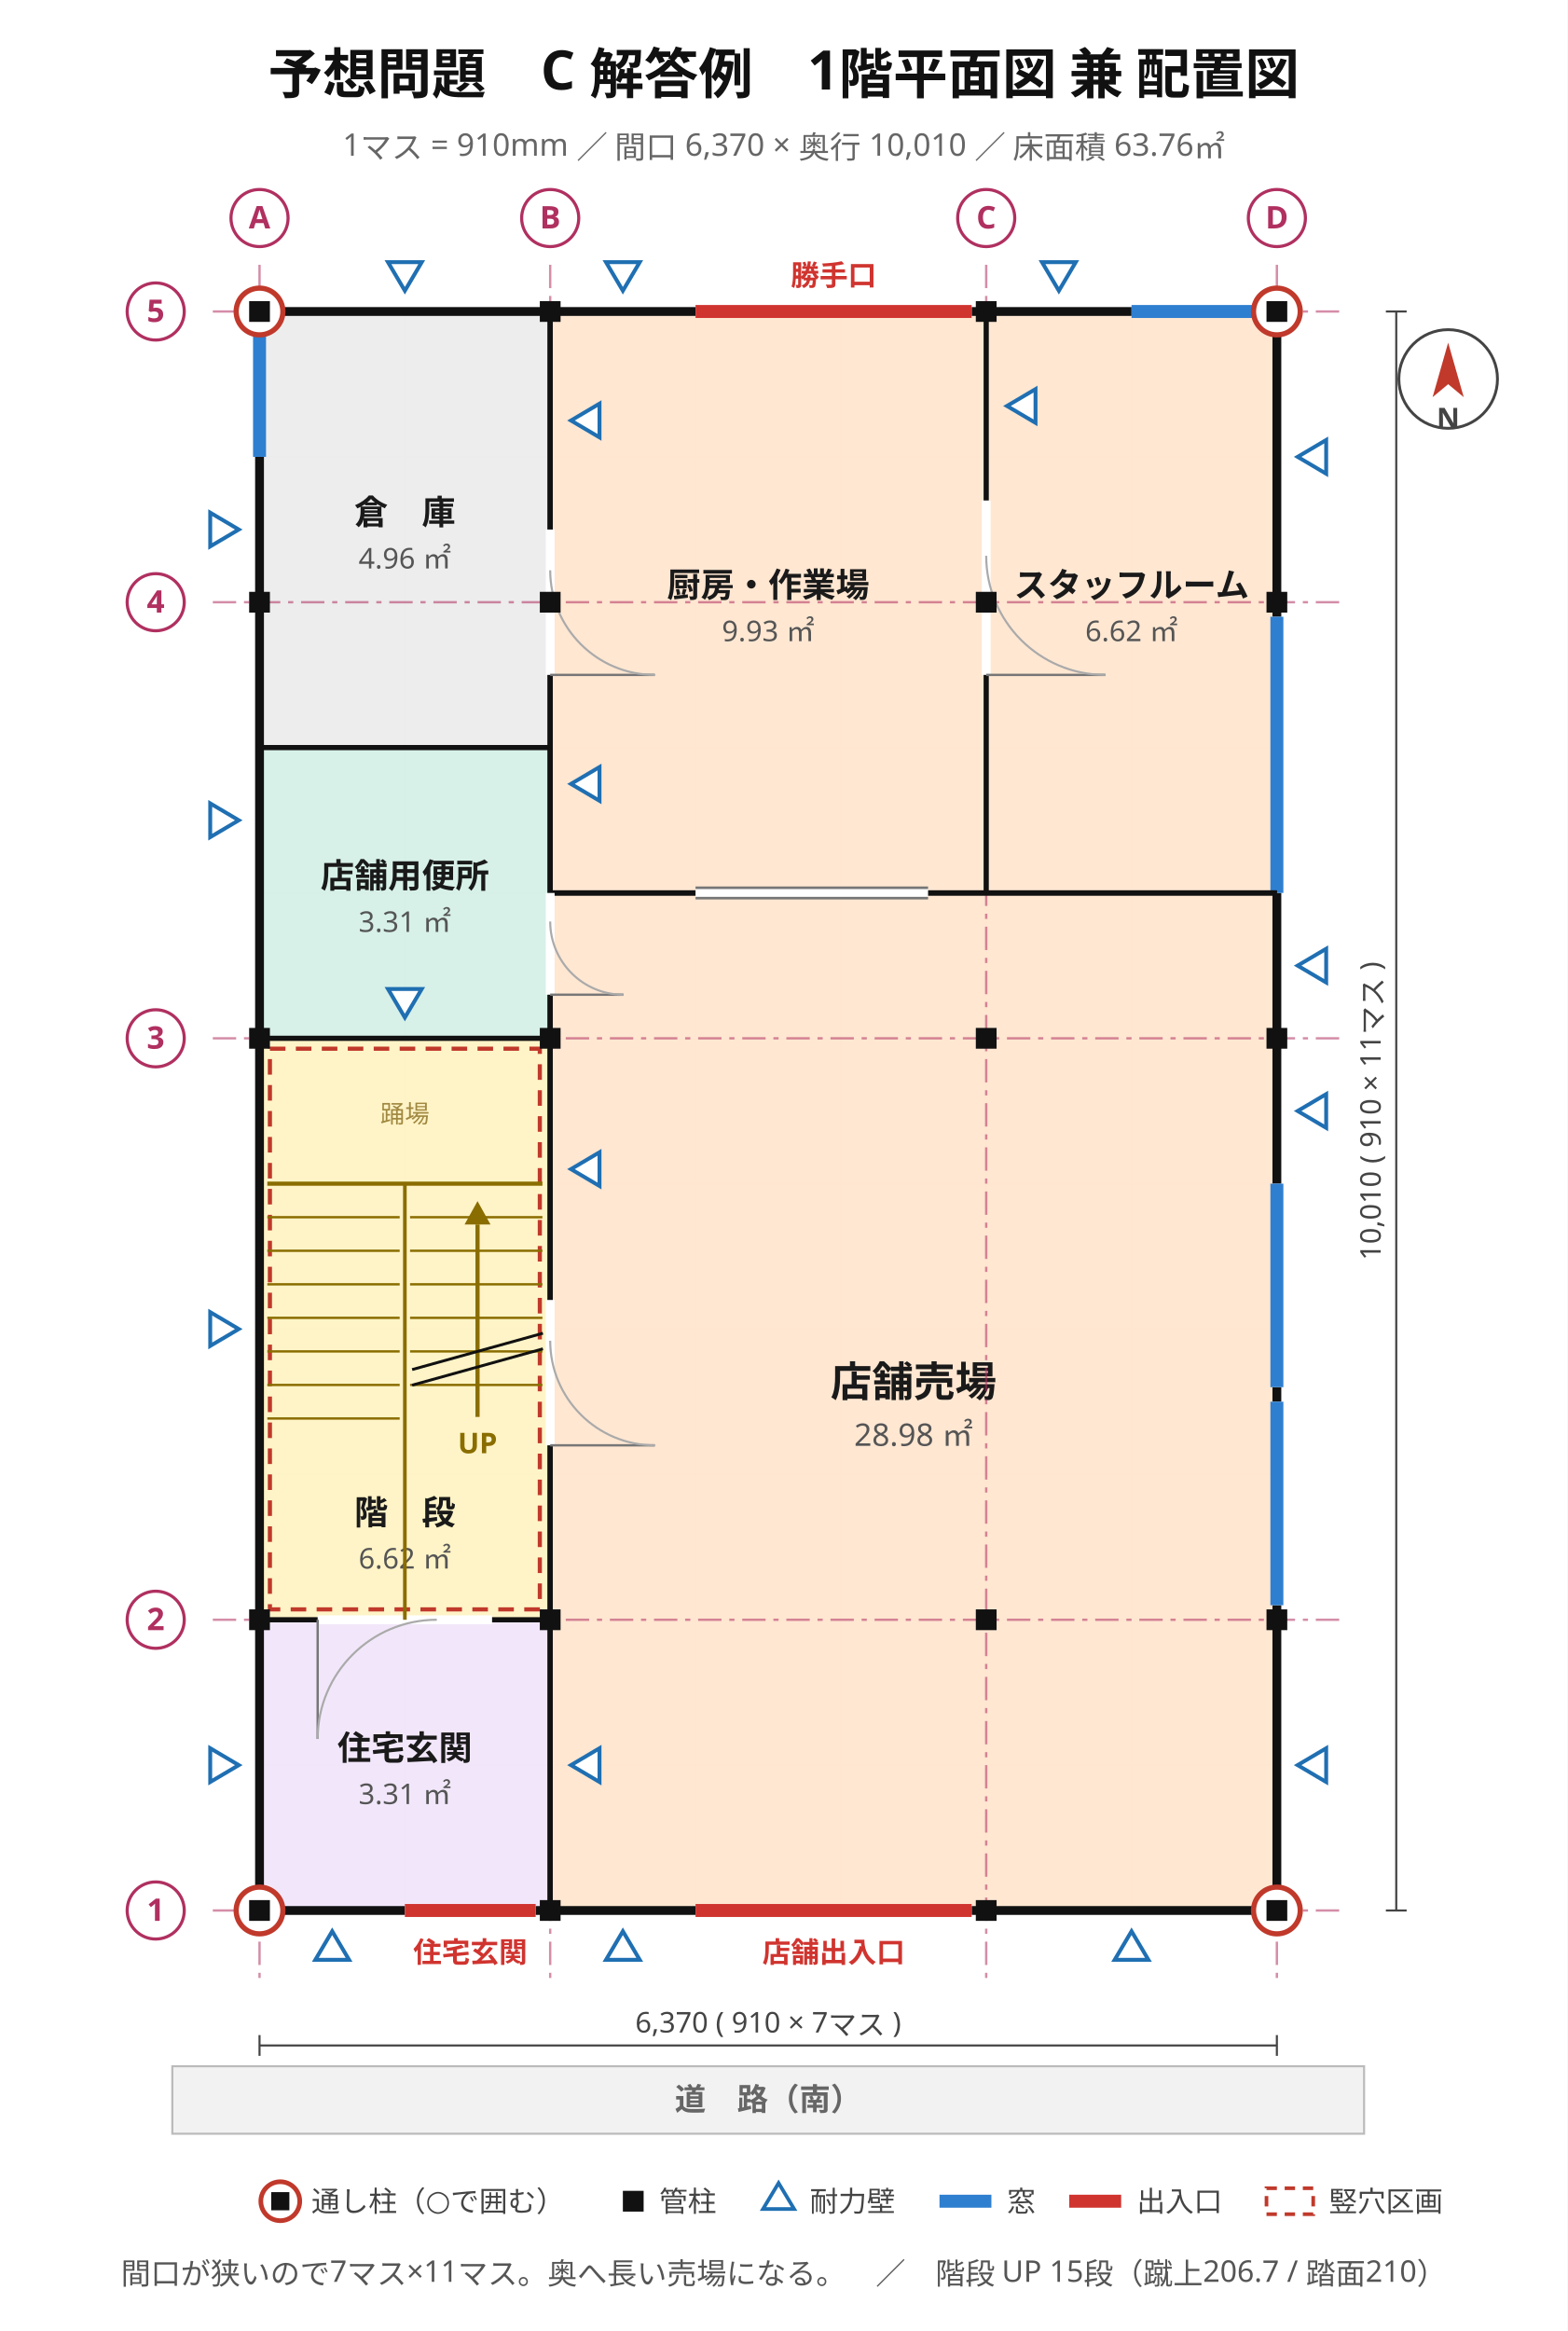
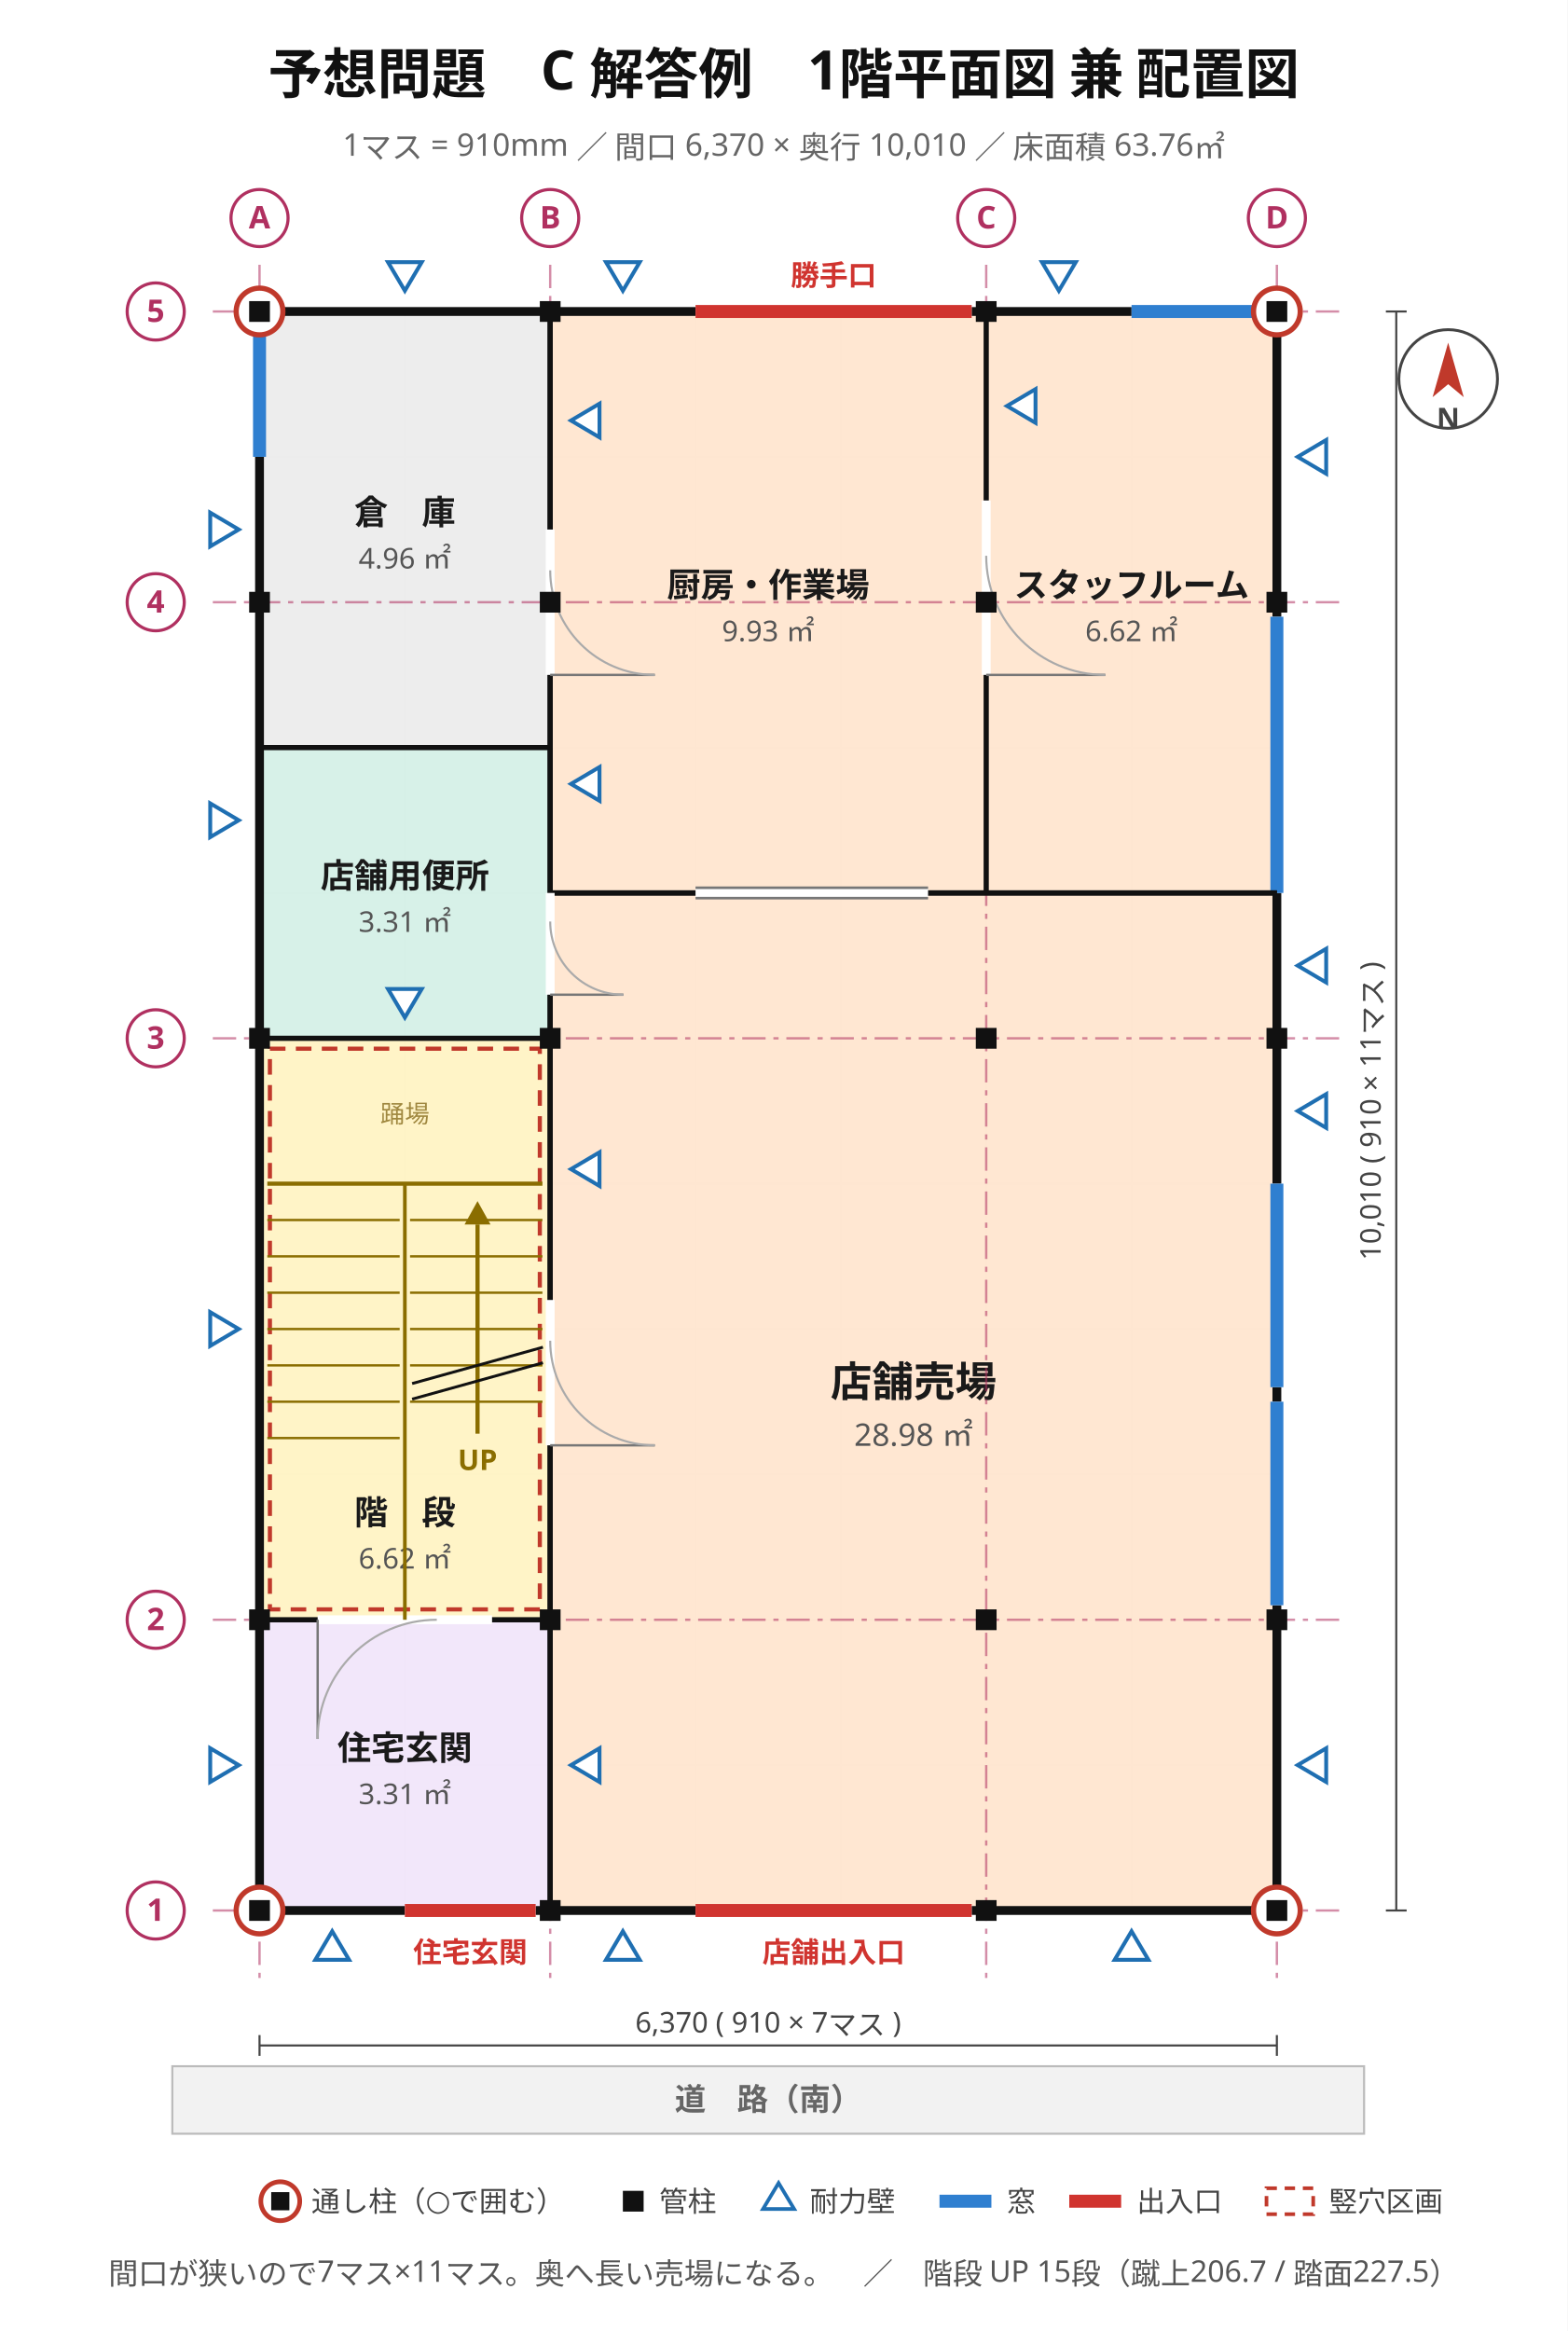
<svg xmlns="http://www.w3.org/2000/svg" viewBox="0 0 604 898" width="604" height="898" font-family="'Hiragino Sans','Hiragino Kaku Gothic ProN','Noto Sans JP','Yu Gothic',Meiryo,'IPAGothic',sans-serif">
  <rect width="604" height="898" fill="#ffffff" />
  <text x="302" y="36" font-size="21" text-anchor="middle" fill="#111" font-weight="700" font-family="'Hiragino Sans','Hiragino Kaku Gothic ProN','Noto Sans JP','Yu Gothic',Meiryo,'IPAGothic',sans-serif">予想問題　C 解答例　1階平面図 兼 配置図</text>
  <text x="302" y="60" font-size="12" text-anchor="middle" fill="#666" font-weight="400" font-family="'Hiragino Sans','Hiragino Kaku Gothic ProN','Noto Sans JP','Yu Gothic',Meiryo,'IPAGothic',sans-serif">1マス = 910mm ／ 間口 6,370 × 奥行 10,010 ／ 床面積 63.76㎡</text>
  <line x1="100" y1="120" x2="100" y2="736" stroke="#e8e8e8" stroke-width="0.7" />
  <line x1="156" y1="120" x2="156" y2="736" stroke="#e8e8e8" stroke-width="0.7" />
  <line x1="212" y1="120" x2="212" y2="736" stroke="#e8e8e8" stroke-width="0.7" />
  <line x1="268" y1="120" x2="268" y2="736" stroke="#e8e8e8" stroke-width="0.7" />
  <line x1="324" y1="120" x2="324" y2="736" stroke="#e8e8e8" stroke-width="0.7" />
  <line x1="380" y1="120" x2="380" y2="736" stroke="#e8e8e8" stroke-width="0.7" />
  <line x1="436" y1="120" x2="436" y2="736" stroke="#e8e8e8" stroke-width="0.7" />
  <line x1="492" y1="120" x2="492" y2="736" stroke="#e8e8e8" stroke-width="0.7" />
  <line x1="100" y1="736" x2="492" y2="736" stroke="#e8e8e8" stroke-width="0.7" />
  <line x1="100" y1="680" x2="492" y2="680" stroke="#e8e8e8" stroke-width="0.7" />
  <line x1="100" y1="624" x2="492" y2="624" stroke="#e8e8e8" stroke-width="0.7" />
  <line x1="100" y1="568" x2="492" y2="568" stroke="#e8e8e8" stroke-width="0.7" />
  <line x1="100" y1="512" x2="492" y2="512" stroke="#e8e8e8" stroke-width="0.7" />
  <line x1="100" y1="456" x2="492" y2="456" stroke="#e8e8e8" stroke-width="0.7" />
  <line x1="100" y1="400" x2="492" y2="400" stroke="#e8e8e8" stroke-width="0.7" />
  <line x1="100" y1="344" x2="492" y2="344" stroke="#e8e8e8" stroke-width="0.7" />
  <line x1="100" y1="288" x2="492" y2="288" stroke="#e8e8e8" stroke-width="0.7" />
  <line x1="100" y1="232" x2="492" y2="232" stroke="#e8e8e8" stroke-width="0.7" />
  <line x1="100" y1="176" x2="492" y2="176" stroke="#e8e8e8" stroke-width="0.7" />
  <line x1="100" y1="120" x2="492" y2="120" stroke="#e8e8e8" stroke-width="0.7" />
  <rect x="100" y="624" width="112" height="112" fill="#f1e6fa" stroke="#8b62b5" stroke-width="1.2" opacity="0.95" />
  <text x="156" y="678" font-size="13" text-anchor="middle" fill="#1a1a1a" font-weight="700" font-family="'Hiragino Sans','Hiragino Kaku Gothic ProN','Noto Sans JP','Yu Gothic',Meiryo,'IPAGothic',sans-serif">住宅玄関</text>
  <text x="156" y="695" font-size="11" text-anchor="middle" fill="#555" font-weight="400" font-family="'Hiragino Sans','Hiragino Kaku Gothic ProN','Noto Sans JP','Yu Gothic',Meiryo,'IPAGothic',sans-serif">3.31 ㎡</text>
  <rect x="100" y="400" width="112" height="224" fill="#fff3c4" stroke="#bb9508" stroke-width="1.2" opacity="0.95" />
  <text x="156" y="587.28" font-size="13" text-anchor="middle" fill="#1a1a1a" font-weight="700" font-family="'Hiragino Sans','Hiragino Kaku Gothic ProN','Noto Sans JP','Yu Gothic',Meiryo,'IPAGothic',sans-serif">階　段</text>
  <text x="156" y="604.28" font-size="11" text-anchor="middle" fill="#555" font-weight="400" font-family="'Hiragino Sans','Hiragino Kaku Gothic ProN','Noto Sans JP','Yu Gothic',Meiryo,'IPAGothic',sans-serif">6.62 ㎡</text>
  <rect x="100" y="288" width="112" height="112" fill="#d5f0e7" stroke="#2f9077" stroke-width="1.2" opacity="0.95" />
  <text x="156" y="342" font-size="13" text-anchor="middle" fill="#1a1a1a" font-weight="700" font-family="'Hiragino Sans','Hiragino Kaku Gothic ProN','Noto Sans JP','Yu Gothic',Meiryo,'IPAGothic',sans-serif">店舗用便所</text>
  <text x="156" y="359" font-size="11" text-anchor="middle" fill="#555" font-weight="400" font-family="'Hiragino Sans','Hiragino Kaku Gothic ProN','Noto Sans JP','Yu Gothic',Meiryo,'IPAGothic',sans-serif">3.31 ㎡</text>
  <rect x="100" y="120" width="112" height="168" fill="#ececec" stroke="#8a8a8a" stroke-width="1.2" opacity="0.95" />
  <text x="156" y="202" font-size="13" text-anchor="middle" fill="#1a1a1a" font-weight="700" font-family="'Hiragino Sans','Hiragino Kaku Gothic ProN','Noto Sans JP','Yu Gothic',Meiryo,'IPAGothic',sans-serif">倉　庫</text>
  <text x="156" y="219" font-size="11" text-anchor="middle" fill="#555" font-weight="400" font-family="'Hiragino Sans','Hiragino Kaku Gothic ProN','Noto Sans JP','Yu Gothic',Meiryo,'IPAGothic',sans-serif">4.96 ㎡</text>
  <rect x="212" y="344" width="280" height="392" fill="#ffe6d0" stroke="#c9762f" stroke-width="1.2" opacity="0.95" />
  <text x="352" y="538" font-size="16" text-anchor="middle" fill="#1a1a1a" font-weight="700" font-family="'Hiragino Sans','Hiragino Kaku Gothic ProN','Noto Sans JP','Yu Gothic',Meiryo,'IPAGothic',sans-serif">店舗売場</text>
  <text x="352" y="557" font-size="12" text-anchor="middle" fill="#555" font-weight="400" font-family="'Hiragino Sans','Hiragino Kaku Gothic ProN','Noto Sans JP','Yu Gothic',Meiryo,'IPAGothic',sans-serif">28.98 ㎡</text>
  <rect x="212" y="120" width="168" height="224" fill="#ffe6d0" stroke="#c9762f" stroke-width="1.2" opacity="0.95" />
  <text x="296" y="230" font-size="13" text-anchor="middle" fill="#1a1a1a" font-weight="700" font-family="'Hiragino Sans','Hiragino Kaku Gothic ProN','Noto Sans JP','Yu Gothic',Meiryo,'IPAGothic',sans-serif">厨房・作業場</text>
  <text x="296" y="247" font-size="11" text-anchor="middle" fill="#555" font-weight="400" font-family="'Hiragino Sans','Hiragino Kaku Gothic ProN','Noto Sans JP','Yu Gothic',Meiryo,'IPAGothic',sans-serif">9.93 ㎡</text>
  <rect x="380" y="120" width="112" height="224" fill="#ffe6d0" stroke="#c9762f" stroke-width="1.2" opacity="0.95" />
  <text x="436" y="230" font-size="13" text-anchor="middle" fill="#1a1a1a" font-weight="700" font-family="'Hiragino Sans','Hiragino Kaku Gothic ProN','Noto Sans JP','Yu Gothic',Meiryo,'IPAGothic',sans-serif">スタッフルーム</text>
  <text x="436" y="247" font-size="11" text-anchor="middle" fill="#555" font-weight="400" font-family="'Hiragino Sans','Hiragino Kaku Gothic ProN','Noto Sans JP','Yu Gothic',Meiryo,'IPAGothic',sans-serif">6.62 ㎡</text>
  <line x1="100" y1="102" x2="100" y2="762" stroke="#b03060" stroke-width="0.9" stroke-dasharray="9 3 2 3" opacity="0.55" />
  <line x1="212" y1="102" x2="212" y2="762" stroke="#b03060" stroke-width="0.9" stroke-dasharray="9 3 2 3" opacity="0.55" />
  <line x1="380" y1="102" x2="380" y2="762" stroke="#b03060" stroke-width="0.9" stroke-dasharray="9 3 2 3" opacity="0.55" />
  <line x1="492" y1="102" x2="492" y2="762" stroke="#b03060" stroke-width="0.9" stroke-dasharray="9 3 2 3" opacity="0.55" />
  <line x1="82" y1="736" x2="518" y2="736" stroke="#b03060" stroke-width="0.9" stroke-dasharray="9 3 2 3" opacity="0.55" />
  <line x1="82" y1="624" x2="518" y2="624" stroke="#b03060" stroke-width="0.9" stroke-dasharray="9 3 2 3" opacity="0.55" />
  <line x1="82" y1="400" x2="518" y2="400" stroke="#b03060" stroke-width="0.9" stroke-dasharray="9 3 2 3" opacity="0.55" />
  <line x1="82" y1="232" x2="518" y2="232" stroke="#b03060" stroke-width="0.9" stroke-dasharray="9 3 2 3" opacity="0.55" />
  <line x1="82" y1="120" x2="518" y2="120" stroke="#b03060" stroke-width="0.9" stroke-dasharray="9 3 2 3" opacity="0.55" />
  <rect x="100" y="120" width="392" height="616" stroke="#111" stroke-width="3.4" fill="none" />
  <line x1="268" y1="736" x2="374.4" y2="736" stroke="#ffffff" stroke-width="4.2" />
  <line x1="268" y1="736" x2="374.4" y2="736" stroke="#d0342f" stroke-width="5.0" />
  <text x="321.2" y="756" font-size="11" text-anchor="middle" fill="#d0342f" font-weight="700" font-family="'Hiragino Sans','Hiragino Kaku Gothic ProN','Noto Sans JP','Yu Gothic',Meiryo,'IPAGothic',sans-serif">店舗出入口</text>
  <line x1="156" y1="736" x2="206.4" y2="736" stroke="#ffffff" stroke-width="4.2" />
  <line x1="156" y1="736" x2="206.4" y2="736" stroke="#d0342f" stroke-width="5.0" />
  <text x="181.2" y="756" font-size="11" text-anchor="middle" fill="#d0342f" font-weight="700" font-family="'Hiragino Sans','Hiragino Kaku Gothic ProN','Noto Sans JP','Yu Gothic',Meiryo,'IPAGothic',sans-serif">住宅玄関</text>
  <line x1="268" y1="120" x2="374.4" y2="120" stroke="#ffffff" stroke-width="4.2" />
  <line x1="268" y1="120" x2="374.4" y2="120" stroke="#d0342f" stroke-width="5.0" />
  <text x="321.2" y="110" font-size="11" text-anchor="middle" fill="#d0342f" font-weight="700" font-family="'Hiragino Sans','Hiragino Kaku Gothic ProN','Noto Sans JP','Yu Gothic',Meiryo,'IPAGothic',sans-serif">勝手口</text>
  <line x1="436" y1="120" x2="486.4" y2="120" stroke="#ffffff" stroke-width="4.2" />
  <line x1="436" y1="120" x2="486.4" y2="120" stroke="#2f7fd0" stroke-width="5.0" />
  <line x1="492" y1="618.4" x2="492" y2="540" stroke="#ffffff" stroke-width="4.2" />
  <line x1="492" y1="618.4" x2="492" y2="540" stroke="#2f7fd0" stroke-width="5.0" />
  <line x1="492" y1="534.4" x2="492" y2="456" stroke="#ffffff" stroke-width="4.2" />
  <line x1="492" y1="534.4" x2="492" y2="456" stroke="#2f7fd0" stroke-width="5.0" />
  <line x1="492" y1="344" x2="492" y2="237.6" stroke="#ffffff" stroke-width="4.2" />
  <line x1="492" y1="344" x2="492" y2="237.6" stroke="#2f7fd0" stroke-width="5.0" />
  <line x1="100" y1="176" x2="100" y2="125.6" stroke="#ffffff" stroke-width="4.2" />
  <line x1="100" y1="176" x2="100" y2="125.6" stroke="#2f7fd0" stroke-width="5.0" />
-   <line x1="100" y1="624" x2="212" y2="624" stroke="#111" stroke-width="2.0" />
-   <line x1="212" y1="736" x2="212" y2="344" stroke="#111" stroke-width="2.0" />
-   <line x1="100" y1="400" x2="212" y2="400" stroke="#111" stroke-width="2.0" />
-   <line x1="212" y1="400" x2="212" y2="288" stroke="#111" stroke-width="2.0" />
-   <line x1="212" y1="288" x2="212" y2="120" stroke="#111" stroke-width="2.0" />
+   <line x1="380" y1="344" x2="380" y2="120" stroke="#111" stroke-width="2.0" />
  <line x1="100" y1="288" x2="212" y2="288" stroke="#111" stroke-width="2.0" />
  <line x1="380" y1="344" x2="492" y2="344" stroke="#111" stroke-width="2.0" />
  <line x1="212" y1="344" x2="380" y2="344" stroke="#111" stroke-width="2.0" />
  <line x1="212" y1="624" x2="212" y2="400" stroke="#111" stroke-width="2.0" />
-   <line x1="380" y1="344" x2="380" y2="120" stroke="#111" stroke-width="2.0" />
  <line x1="212" y1="344" x2="212" y2="120" stroke="#111" stroke-width="2.0" />
  <line x1="212" y1="736" x2="212" y2="624" stroke="#111" stroke-width="2.0" />
+   <line x1="100" y1="400" x2="212" y2="400" stroke="#111" stroke-width="2.0" />
  <line x1="212" y1="344" x2="492" y2="344" stroke="#111" stroke-width="2.0" />
+   <line x1="100" y1="624" x2="212" y2="624" stroke="#111" stroke-width="2.0" />
+   <line x1="212" y1="400" x2="212" y2="288" stroke="#111" stroke-width="2.0" />
+   <line x1="212" y1="288" x2="212" y2="120" stroke="#111" stroke-width="2.0" />
+   <line x1="212" y1="736" x2="212" y2="344" stroke="#111" stroke-width="2.0" />
  <line x1="122.4" y1="624" x2="189.6" y2="624" stroke="#ffffff" stroke-width="3.4" />
  <line x1="122.4" y1="624" x2="122.4" y2="669.92" stroke="#777" stroke-width="0.9" />
  <path d="M 122.4 669.9 A 45.9 45.9 0 0 1 168.3 624.0" stroke="#aaa" stroke-width="0.8" fill="none" />
  <line x1="212" y1="556.8" x2="212" y2="500.8" stroke="#ffffff" stroke-width="3.4" />
  <line x1="212" y1="556.8" x2="252.32" y2="556.8" stroke="#777" stroke-width="0.9" />
  <path d="M 252.3 556.8 A 40.3 40.3 0 0 1 212.0 516.5" stroke="#aaa" stroke-width="0.8" fill="none" />
  <line x1="212" y1="383.2" x2="212" y2="344" stroke="#ffffff" stroke-width="3.4" />
  <line x1="212" y1="383.2" x2="240.22" y2="383.2" stroke="#777" stroke-width="0.9" />
  <path d="M 240.2 383.2 A 28.2 28.2 0 0 1 212.0 355.0" stroke="#aaa" stroke-width="0.8" fill="none" />
  <line x1="212" y1="260" x2="212" y2="204" stroke="#ffffff" stroke-width="3.4" />
  <line x1="212" y1="260" x2="252.32" y2="260" stroke="#777" stroke-width="0.9" />
  <path d="M 252.3 260.0 A 40.3 40.3 0 0 1 212.0 219.7" stroke="#aaa" stroke-width="0.8" fill="none" />
  <line x1="268" y1="344" x2="357.6" y2="344" stroke="#ffffff" stroke-width="3.4" />
  <line x1="268" y1="342" x2="357.6" y2="342" stroke="#777" stroke-width="1.0" />
  <line x1="268" y1="346" x2="357.6" y2="346" stroke="#777" stroke-width="1.0" />
  <line x1="380" y1="260" x2="380" y2="192.8" stroke="#ffffff" stroke-width="3.4" />
  <line x1="380" y1="260" x2="425.92" y2="260" stroke="#777" stroke-width="0.9" />
  <path d="M 425.9 260.0 A 45.9 45.9 0 0 1 380.0 214.1" stroke="#aaa" stroke-width="0.8" fill="none" />
  <rect x="104" y="404" width="104" height="216" fill="none" stroke="#c0392b" stroke-width="1.6" stroke-dasharray="6 4" />
  <line x1="103" y1="456" x2="209" y2="456" stroke="#8a6d00" stroke-width="1.6" />
  <line x1="156" y1="624" x2="156" y2="456" stroke="#8a6d00" stroke-width="1.4" />
-   <line x1="158" y1="468.92" x2="209" y2="468.92" stroke="#8a6d00" stroke-width="0.9" />
-   <line x1="158" y1="481.85" x2="209" y2="481.85" stroke="#8a6d00" stroke-width="0.9" />
-   <line x1="158" y1="494.77" x2="209" y2="494.77" stroke="#8a6d00" stroke-width="0.9" />
-   <line x1="158" y1="507.69" x2="209" y2="507.69" stroke="#8a6d00" stroke-width="0.9" />
-   <line x1="158" y1="520.62" x2="209" y2="520.62" stroke="#8a6d00" stroke-width="0.9" />
-   <line x1="158" y1="533.54" x2="209" y2="533.54" stroke="#8a6d00" stroke-width="0.9" />
-   <line x1="103" y1="468.92" x2="154" y2="468.92" stroke="#8a6d00" stroke-width="0.9" />
-   <line x1="103" y1="481.85" x2="154" y2="481.85" stroke="#8a6d00" stroke-width="0.9" />
-   <line x1="103" y1="494.77" x2="154" y2="494.77" stroke="#8a6d00" stroke-width="0.9" />
-   <line x1="103" y1="507.69" x2="154" y2="507.69" stroke="#8a6d00" stroke-width="0.9" />
-   <line x1="103" y1="520.62" x2="154" y2="520.62" stroke="#8a6d00" stroke-width="0.9" />
-   <line x1="103" y1="533.54" x2="154" y2="533.54" stroke="#8a6d00" stroke-width="0.9" />
-   <line x1="103" y1="546.46" x2="154" y2="546.46" stroke="#8a6d00" stroke-width="0.9" />
-   <line x1="184" y1="545.86" x2="184" y2="471.72" stroke="#8a6d00" stroke-width="1.6" />
+   <line x1="158" y1="470" x2="209" y2="470" stroke="#8a6d00" stroke-width="0.9" />
+   <line x1="158" y1="484" x2="209" y2="484" stroke="#8a6d00" stroke-width="0.9" />
+   <line x1="158" y1="498" x2="209" y2="498" stroke="#8a6d00" stroke-width="0.9" />
+   <line x1="158" y1="512" x2="209" y2="512" stroke="#8a6d00" stroke-width="0.9" />
+   <line x1="158" y1="526" x2="209" y2="526" stroke="#8a6d00" stroke-width="0.9" />
+   <line x1="158" y1="540" x2="209" y2="540" stroke="#8a6d00" stroke-width="0.9" />
+   <line x1="103" y1="470" x2="154" y2="470" stroke="#8a6d00" stroke-width="0.9" />
+   <line x1="103" y1="484" x2="154" y2="484" stroke="#8a6d00" stroke-width="0.9" />
+   <line x1="103" y1="498" x2="154" y2="498" stroke="#8a6d00" stroke-width="0.9" />
+   <line x1="103" y1="512" x2="154" y2="512" stroke="#8a6d00" stroke-width="0.9" />
+   <line x1="103" y1="526" x2="154" y2="526" stroke="#8a6d00" stroke-width="0.9" />
+   <line x1="103" y1="540" x2="154" y2="540" stroke="#8a6d00" stroke-width="0.9" />
+   <line x1="103" y1="554" x2="154" y2="554" stroke="#8a6d00" stroke-width="0.9" />
+   <line x1="184" y1="552.32" x2="184" y2="471.72" stroke="#8a6d00" stroke-width="1.6" />
  <polygon points="184,462.72 179,471.72 189,471.72" fill="#8a6d00" />
-   <text x="184" y="559.86" font-size="11" text-anchor="middle" fill="#8a6d00" font-weight="700" font-family="'Hiragino Sans','Hiragino Kaku Gothic ProN','Noto Sans JP','Yu Gothic',Meiryo,'IPAGothic',sans-serif">UP</text>
-   <line x1="158.8" y1="527.62" x2="209.2" y2="513.62" stroke="#111" stroke-width="1.1" />
-   <line x1="158.8" y1="533.62" x2="209.2" y2="519.62" stroke="#111" stroke-width="1.1" />
+   <text x="184" y="566.32" font-size="11" text-anchor="middle" fill="#8a6d00" font-weight="700" font-family="'Hiragino Sans','Hiragino Kaku Gothic ProN','Noto Sans JP','Yu Gothic',Meiryo,'IPAGothic',sans-serif">UP</text>
+   <line x1="158.8" y1="533" x2="209.2" y2="519" stroke="#111" stroke-width="1.1" />
+   <line x1="158.8" y1="539" x2="209.2" y2="525" stroke="#111" stroke-width="1.1" />
  <text x="156" y="432.48" font-size="9.5" text-anchor="middle" fill="#a08840" font-weight="400" font-family="'Hiragino Sans','Hiragino Kaku Gothic ProN','Noto Sans JP','Yu Gothic',Meiryo,'IPAGothic',sans-serif">踊場</text>
  <polygon points="92,680 81,673.5 81,686.5" fill="#ffffff" stroke="#1f6fb2" stroke-width="1.5" />
  <polygon points="92,512 81,505.5 81,518.5" fill="#ffffff" stroke="#1f6fb2" stroke-width="1.5" />
  <polygon points="92,316 81,309.5 81,322.5" fill="#ffffff" stroke="#1f6fb2" stroke-width="1.5" />
  <polygon points="92,204 81,197.5 81,210.5" fill="#ffffff" stroke="#1f6fb2" stroke-width="1.5" />
  <polygon points="220,680 231,673.5 231,686.5" fill="#ffffff" stroke="#1f6fb2" stroke-width="1.5" />
  <polygon points="220,450.4 231,443.9 231,456.9" fill="#ffffff" stroke="#1f6fb2" stroke-width="1.5" />
  <polygon points="220,302 231,295.5 231,308.5" fill="#ffffff" stroke="#1f6fb2" stroke-width="1.5" />
  <polygon points="220,162 231,155.5 231,168.5" fill="#ffffff" stroke="#1f6fb2" stroke-width="1.5" />
  <polygon points="388,156.4 399,149.9 399,162.9" fill="#ffffff" stroke="#1f6fb2" stroke-width="1.5" />
  <polygon points="500,680 511,673.5 511,686.5" fill="#ffffff" stroke="#1f6fb2" stroke-width="1.5" />
  <polygon points="500,428 511,421.5 511,434.5" fill="#ffffff" stroke="#1f6fb2" stroke-width="1.5" />
  <polygon points="500,372 511,365.5 511,378.5" fill="#ffffff" stroke="#1f6fb2" stroke-width="1.5" />
  <polygon points="500,176 511,169.5 511,182.5" fill="#ffffff" stroke="#1f6fb2" stroke-width="1.5" />
  <polygon points="128,744 121.5,755 134.5,755" fill="#ffffff" stroke="#1f6fb2" stroke-width="1.5" />
  <polygon points="240,744 233.5,755 246.5,755" fill="#ffffff" stroke="#1f6fb2" stroke-width="1.5" />
  <polygon points="436,744 429.5,755 442.5,755" fill="#ffffff" stroke="#1f6fb2" stroke-width="1.5" />
  <polygon points="156,392 149.5,381 162.5,381" fill="#ffffff" stroke="#1f6fb2" stroke-width="1.5" />
  <polygon points="156,112 149.5,101 162.5,101" fill="#ffffff" stroke="#1f6fb2" stroke-width="1.5" />
  <polygon points="240,112 233.5,101 246.5,101" fill="#ffffff" stroke="#1f6fb2" stroke-width="1.5" />
  <polygon points="408,112 401.5,101 414.5,101" fill="#ffffff" stroke="#1f6fb2" stroke-width="1.5" />
  <rect x="208" y="732" width="8" height="8" fill="#111" />
  <rect x="376" y="732" width="8" height="8" fill="#111" />
  <rect x="96" y="620" width="8" height="8" fill="#111" />
  <rect x="488" y="620" width="8" height="8" fill="#111" />
  <rect x="96" y="396" width="8" height="8" fill="#111" />
  <rect x="488" y="396" width="8" height="8" fill="#111" />
  <rect x="96" y="228" width="8" height="8" fill="#111" />
  <rect x="488" y="228" width="8" height="8" fill="#111" />
  <rect x="208" y="116" width="8" height="8" fill="#111" />
  <rect x="376" y="116" width="8" height="8" fill="#111" />
  <rect x="208" y="620" width="8" height="8" fill="#111" />
  <rect x="376" y="620" width="8" height="8" fill="#111" />
  <rect x="208" y="396" width="8" height="8" fill="#111" />
  <rect x="376" y="396" width="8" height="8" fill="#111" />
  <rect x="208" y="228" width="8" height="8" fill="#111" />
  <rect x="376" y="228" width="8" height="8" fill="#111" />
  <circle cx="100" cy="736" r="9" fill="#ffffff" stroke="#c0392b" stroke-width="2.0" />
  <rect x="96" y="732" width="8" height="8" fill="#111" />
  <circle cx="492" cy="736" r="9" fill="#ffffff" stroke="#c0392b" stroke-width="2.0" />
  <rect x="488" y="732" width="8" height="8" fill="#111" />
  <circle cx="100" cy="120" r="9" fill="#ffffff" stroke="#c0392b" stroke-width="2.0" />
  <rect x="96" y="116" width="8" height="8" fill="#111" />
  <circle cx="492" cy="120" r="9" fill="#ffffff" stroke="#c0392b" stroke-width="2.0" />
  <rect x="488" y="116" width="8" height="8" fill="#111" />
  <circle cx="100" cy="84" r="11" fill="#ffffff" stroke="#b03060" stroke-width="1.2" />
  <text x="100" y="88" font-size="12" text-anchor="middle" fill="#b03060" font-weight="700" font-family="'Hiragino Sans','Hiragino Kaku Gothic ProN','Noto Sans JP','Yu Gothic',Meiryo,'IPAGothic',sans-serif">A</text>
  <circle cx="212" cy="84" r="11" fill="#ffffff" stroke="#b03060" stroke-width="1.2" />
  <text x="212" y="88" font-size="12" text-anchor="middle" fill="#b03060" font-weight="700" font-family="'Hiragino Sans','Hiragino Kaku Gothic ProN','Noto Sans JP','Yu Gothic',Meiryo,'IPAGothic',sans-serif">B</text>
  <circle cx="380" cy="84" r="11" fill="#ffffff" stroke="#b03060" stroke-width="1.2" />
  <text x="380" y="88" font-size="12" text-anchor="middle" fill="#b03060" font-weight="700" font-family="'Hiragino Sans','Hiragino Kaku Gothic ProN','Noto Sans JP','Yu Gothic',Meiryo,'IPAGothic',sans-serif">C</text>
  <circle cx="492" cy="84" r="11" fill="#ffffff" stroke="#b03060" stroke-width="1.2" />
  <text x="492" y="88" font-size="12" text-anchor="middle" fill="#b03060" font-weight="700" font-family="'Hiragino Sans','Hiragino Kaku Gothic ProN','Noto Sans JP','Yu Gothic',Meiryo,'IPAGothic',sans-serif">D</text>
  <circle cx="60" cy="736" r="11" fill="#ffffff" stroke="#b03060" stroke-width="1.2" />
  <text x="60" y="740" font-size="12" text-anchor="middle" fill="#b03060" font-weight="700" font-family="'Hiragino Sans','Hiragino Kaku Gothic ProN','Noto Sans JP','Yu Gothic',Meiryo,'IPAGothic',sans-serif">1</text>
  <circle cx="60" cy="624" r="11" fill="#ffffff" stroke="#b03060" stroke-width="1.2" />
  <text x="60" y="628" font-size="12" text-anchor="middle" fill="#b03060" font-weight="700" font-family="'Hiragino Sans','Hiragino Kaku Gothic ProN','Noto Sans JP','Yu Gothic',Meiryo,'IPAGothic',sans-serif">2</text>
  <circle cx="60" cy="400" r="11" fill="#ffffff" stroke="#b03060" stroke-width="1.2" />
  <text x="60" y="404" font-size="12" text-anchor="middle" fill="#b03060" font-weight="700" font-family="'Hiragino Sans','Hiragino Kaku Gothic ProN','Noto Sans JP','Yu Gothic',Meiryo,'IPAGothic',sans-serif">3</text>
  <circle cx="60" cy="232" r="11" fill="#ffffff" stroke="#b03060" stroke-width="1.2" />
  <text x="60" y="236" font-size="12" text-anchor="middle" fill="#b03060" font-weight="700" font-family="'Hiragino Sans','Hiragino Kaku Gothic ProN','Noto Sans JP','Yu Gothic',Meiryo,'IPAGothic',sans-serif">4</text>
  <circle cx="60" cy="120" r="11" fill="#ffffff" stroke="#b03060" stroke-width="1.2" />
  <text x="60" y="124" font-size="12" text-anchor="middle" fill="#b03060" font-weight="700" font-family="'Hiragino Sans','Hiragino Kaku Gothic ProN','Noto Sans JP','Yu Gothic',Meiryo,'IPAGothic',sans-serif">5</text>
  <line x1="100" y1="788" x2="492" y2="788" stroke="#444" stroke-width="0.8" />
  <line x1="100" y1="784" x2="100" y2="792" stroke="#444" stroke-width="0.8" />
  <line x1="492" y1="784" x2="492" y2="792" stroke="#444" stroke-width="0.8" />
  <text x="296" y="783" font-size="11" text-anchor="middle" fill="#444" font-weight="400" font-family="'Hiragino Sans','Hiragino Kaku Gothic ProN','Noto Sans JP','Yu Gothic',Meiryo,'IPAGothic',sans-serif">6,370  ( 910 × 7マス )</text>
  <line x1="538" y1="736" x2="538" y2="120" stroke="#444" stroke-width="0.8" />
  <line x1="534" y1="736" x2="542" y2="736" stroke="#444" stroke-width="0.8" />
  <line x1="534" y1="120" x2="542" y2="120" stroke="#444" stroke-width="0.8" />
  <g transform="translate(532,428) rotate(-90)">
    <text x="0" y="0" font-size="11" text-anchor="middle" fill="#444" font-weight="400" font-family="'Hiragino Sans','Hiragino Kaku Gothic ProN','Noto Sans JP','Yu Gothic',Meiryo,'IPAGothic',sans-serif">10,010  ( 910 × 11マス )</text>
  </g>
  <circle cx="558" cy="146" r="19" fill="#ffffff" stroke="#444" stroke-width="1.1" />
  <polygon points="558,132 552,153 558,148 564,153" fill="#c0392b" />
  <text x="558" y="165" font-size="11" text-anchor="middle" fill="#444" font-weight="700" font-family="'Hiragino Sans','Hiragino Kaku Gothic ProN','Noto Sans JP','Yu Gothic',Meiryo,'IPAGothic',sans-serif">N</text>
  <rect x="66.4" y="796" width="459.2" height="26" fill="#f2f2f2" stroke="#bbb" stroke-width="0.8" />
  <text x="296" y="813" font-size="12" text-anchor="middle" fill="#666" font-weight="700" font-family="'Hiragino Sans','Hiragino Kaku Gothic ProN','Noto Sans JP','Yu Gothic',Meiryo,'IPAGothic',sans-serif">道　路（南）</text>
  <circle cx="108" cy="848" r="7.5" fill="#ffffff" stroke="#c0392b" stroke-width="1.8" />
  <rect x="104.5" y="844.5" width="7" height="7" fill="#111" />
  <text x="120" y="852" font-size="11" text-anchor="start" fill="#444" font-weight="400" font-family="'Hiragino Sans','Hiragino Kaku Gothic ProN','Noto Sans JP','Yu Gothic',Meiryo,'IPAGothic',sans-serif">通し柱（○で囲む）</text>
  <rect x="240" y="844" width="8" height="8" fill="#111" />
  <text x="254" y="852" font-size="11" text-anchor="start" fill="#444" font-weight="400" font-family="'Hiragino Sans','Hiragino Kaku Gothic ProN','Noto Sans JP','Yu Gothic',Meiryo,'IPAGothic',sans-serif">管柱</text>
  <polygon points="300,841 294,851 306,851" fill="#fff" stroke="#1f6fb2" stroke-width="1.4" />
  <text x="312" y="852" font-size="11" text-anchor="start" fill="#444" font-weight="400" font-family="'Hiragino Sans','Hiragino Kaku Gothic ProN','Noto Sans JP','Yu Gothic',Meiryo,'IPAGothic',sans-serif">耐力壁</text>
  <line x1="362" y1="848" x2="382" y2="848" stroke="#2f7fd0" stroke-width="5" />
  <text x="388" y="852" font-size="11" text-anchor="start" fill="#444" font-weight="400" font-family="'Hiragino Sans','Hiragino Kaku Gothic ProN','Noto Sans JP','Yu Gothic',Meiryo,'IPAGothic',sans-serif">窓</text>
  <line x1="412" y1="848" x2="432" y2="848" stroke="#d0342f" stroke-width="5" />
  <text x="438" y="852" font-size="11" text-anchor="start" fill="#444" font-weight="400" font-family="'Hiragino Sans','Hiragino Kaku Gothic ProN','Noto Sans JP','Yu Gothic',Meiryo,'IPAGothic',sans-serif">出入口</text>
  <rect x="488" y="843" width="18" height="10" fill="none" stroke="#c0392b" stroke-width="1.4" stroke-dasharray="4 3" />
  <text x="512" y="852" font-size="11" text-anchor="start" fill="#444" font-weight="400" font-family="'Hiragino Sans','Hiragino Kaku Gothic ProN','Noto Sans JP','Yu Gothic',Meiryo,'IPAGothic',sans-serif">竪穴区画</text>
-   <text x="302" y="880" font-size="11.5" text-anchor="middle" fill="#555" font-weight="400" font-family="'Hiragino Sans','Hiragino Kaku Gothic ProN','Noto Sans JP','Yu Gothic',Meiryo,'IPAGothic',sans-serif">間口が狭いので7マス×11マス。奥へ長い売場になる。　／　階段 UP 15段（蹴上206.7 / 踏面210）</text>
+   <text x="302" y="880" font-size="11.5" text-anchor="middle" fill="#555" font-weight="400" font-family="'Hiragino Sans','Hiragino Kaku Gothic ProN','Noto Sans JP','Yu Gothic',Meiryo,'IPAGothic',sans-serif">間口が狭いので7マス×11マス。奥へ長い売場になる。　／　階段 UP 15段（蹴上206.7 / 踏面227.5）</text>
</svg>
